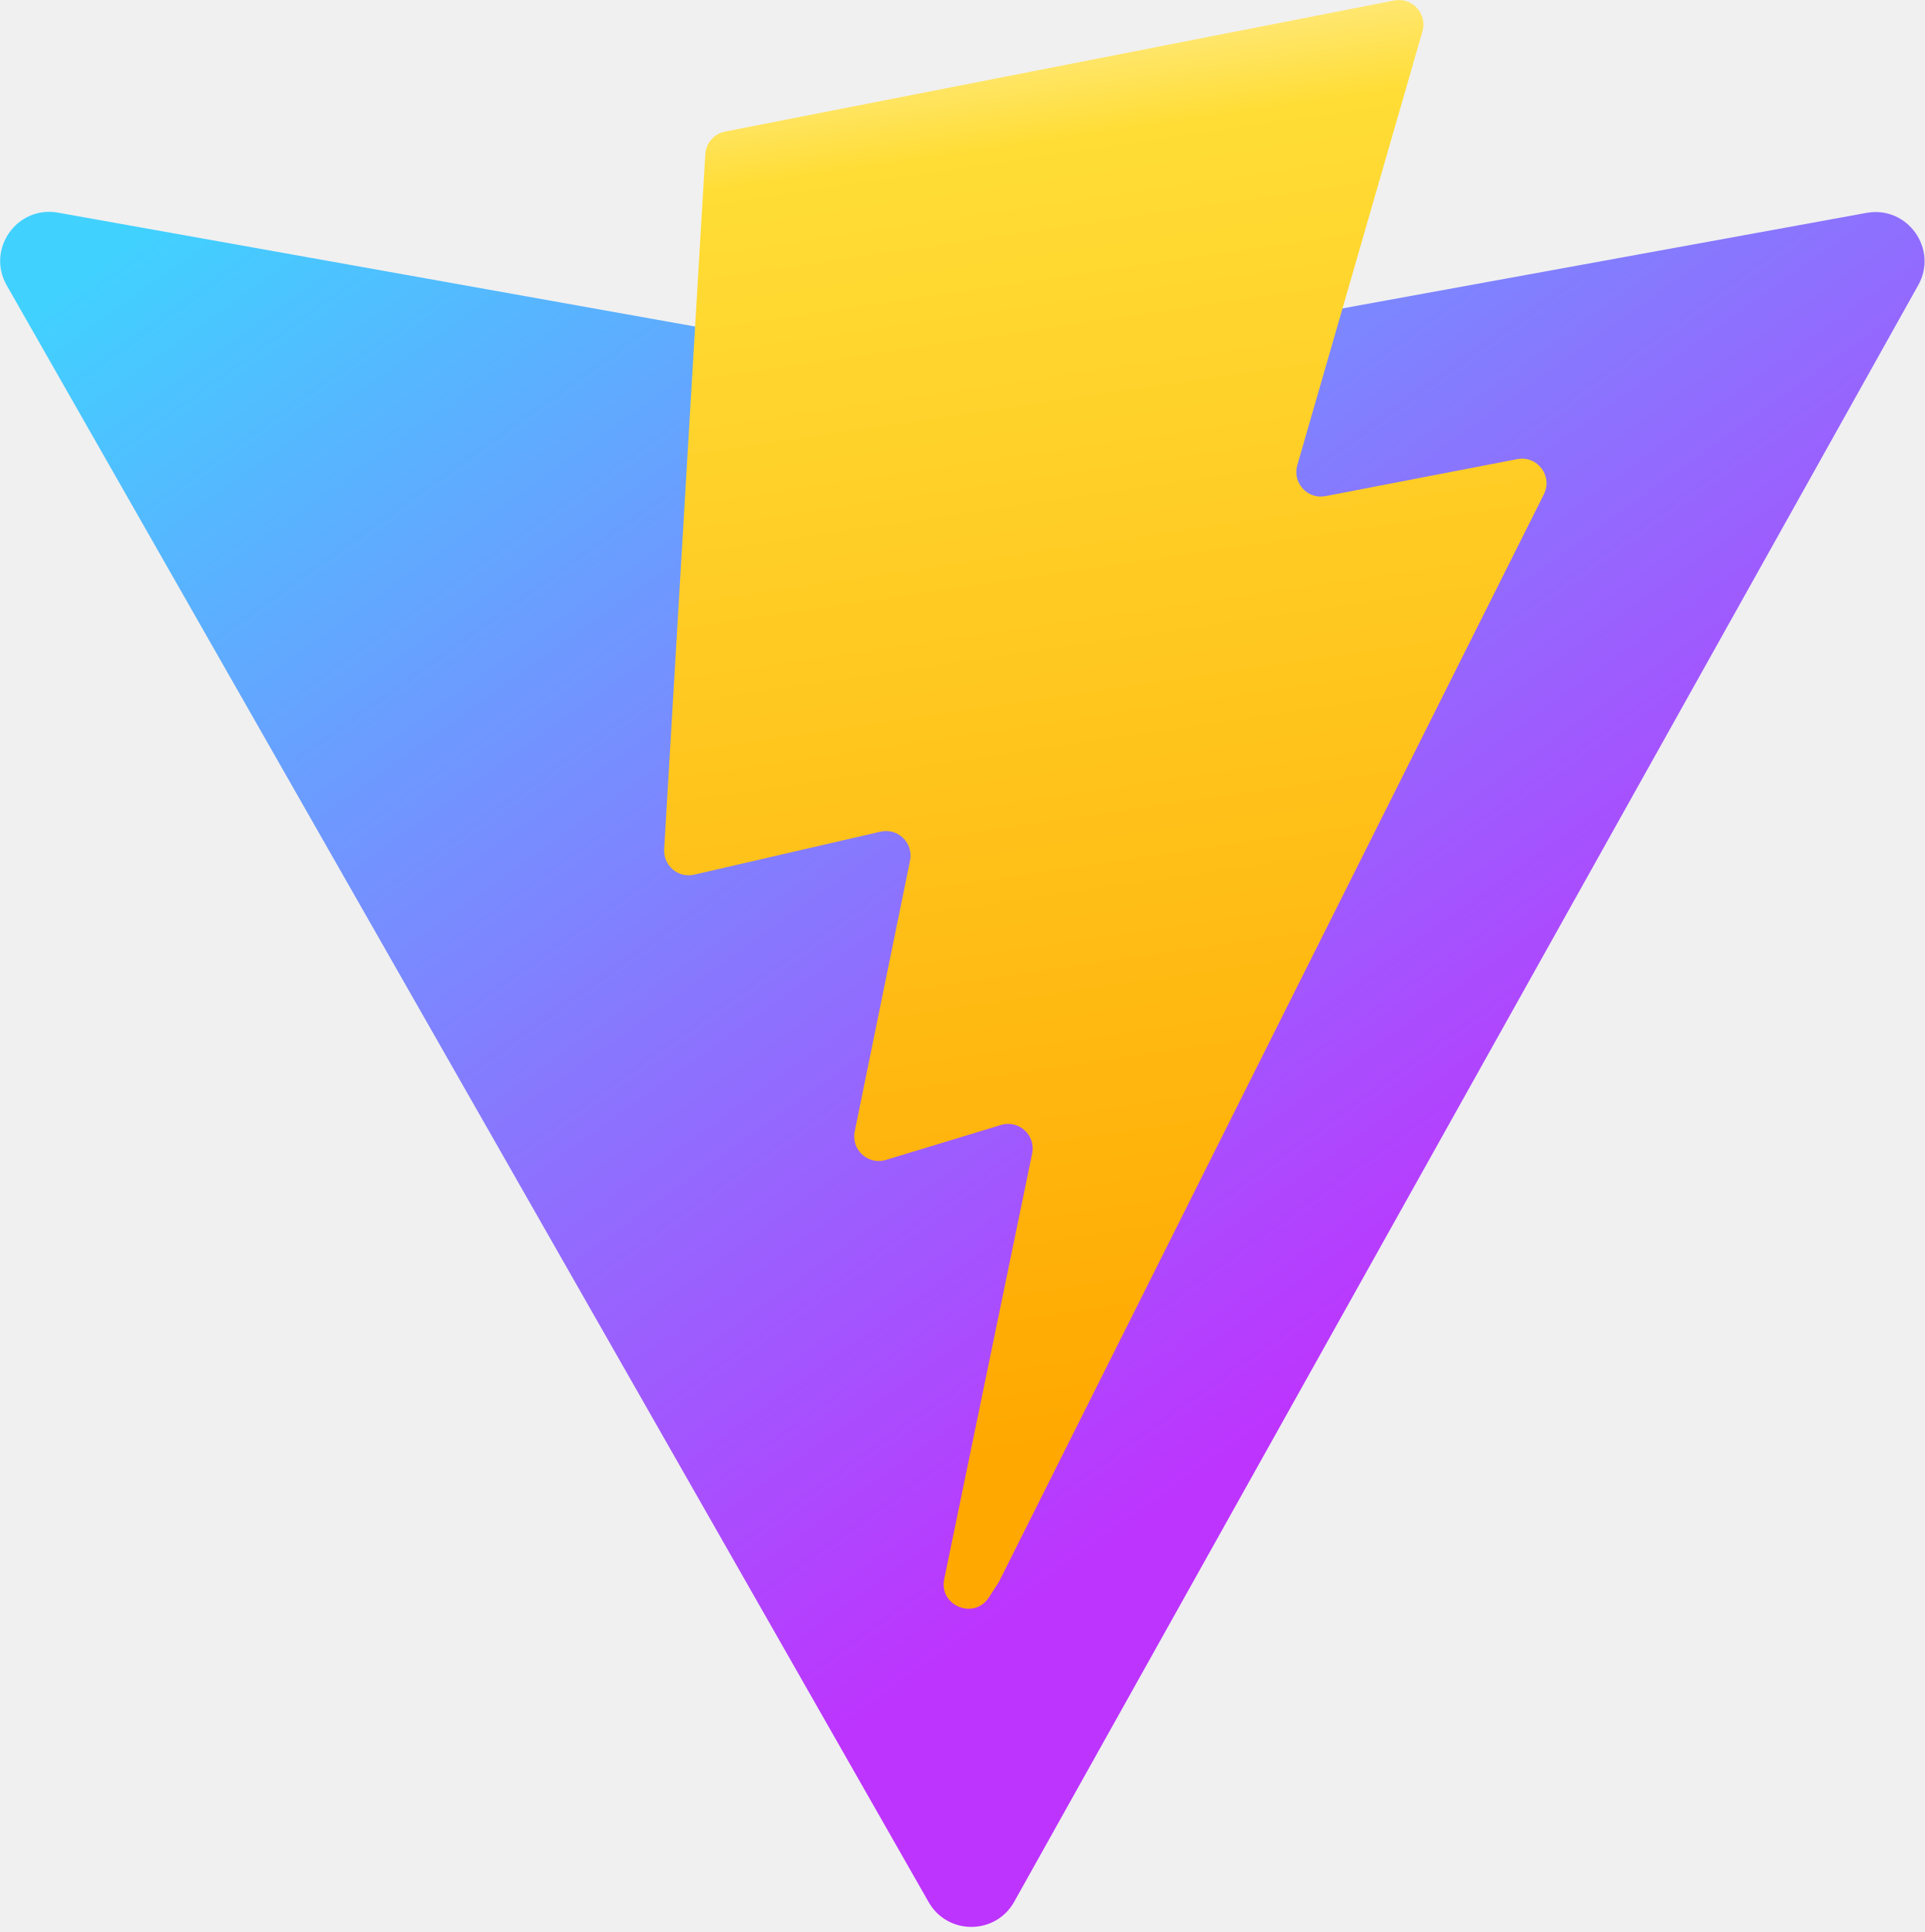
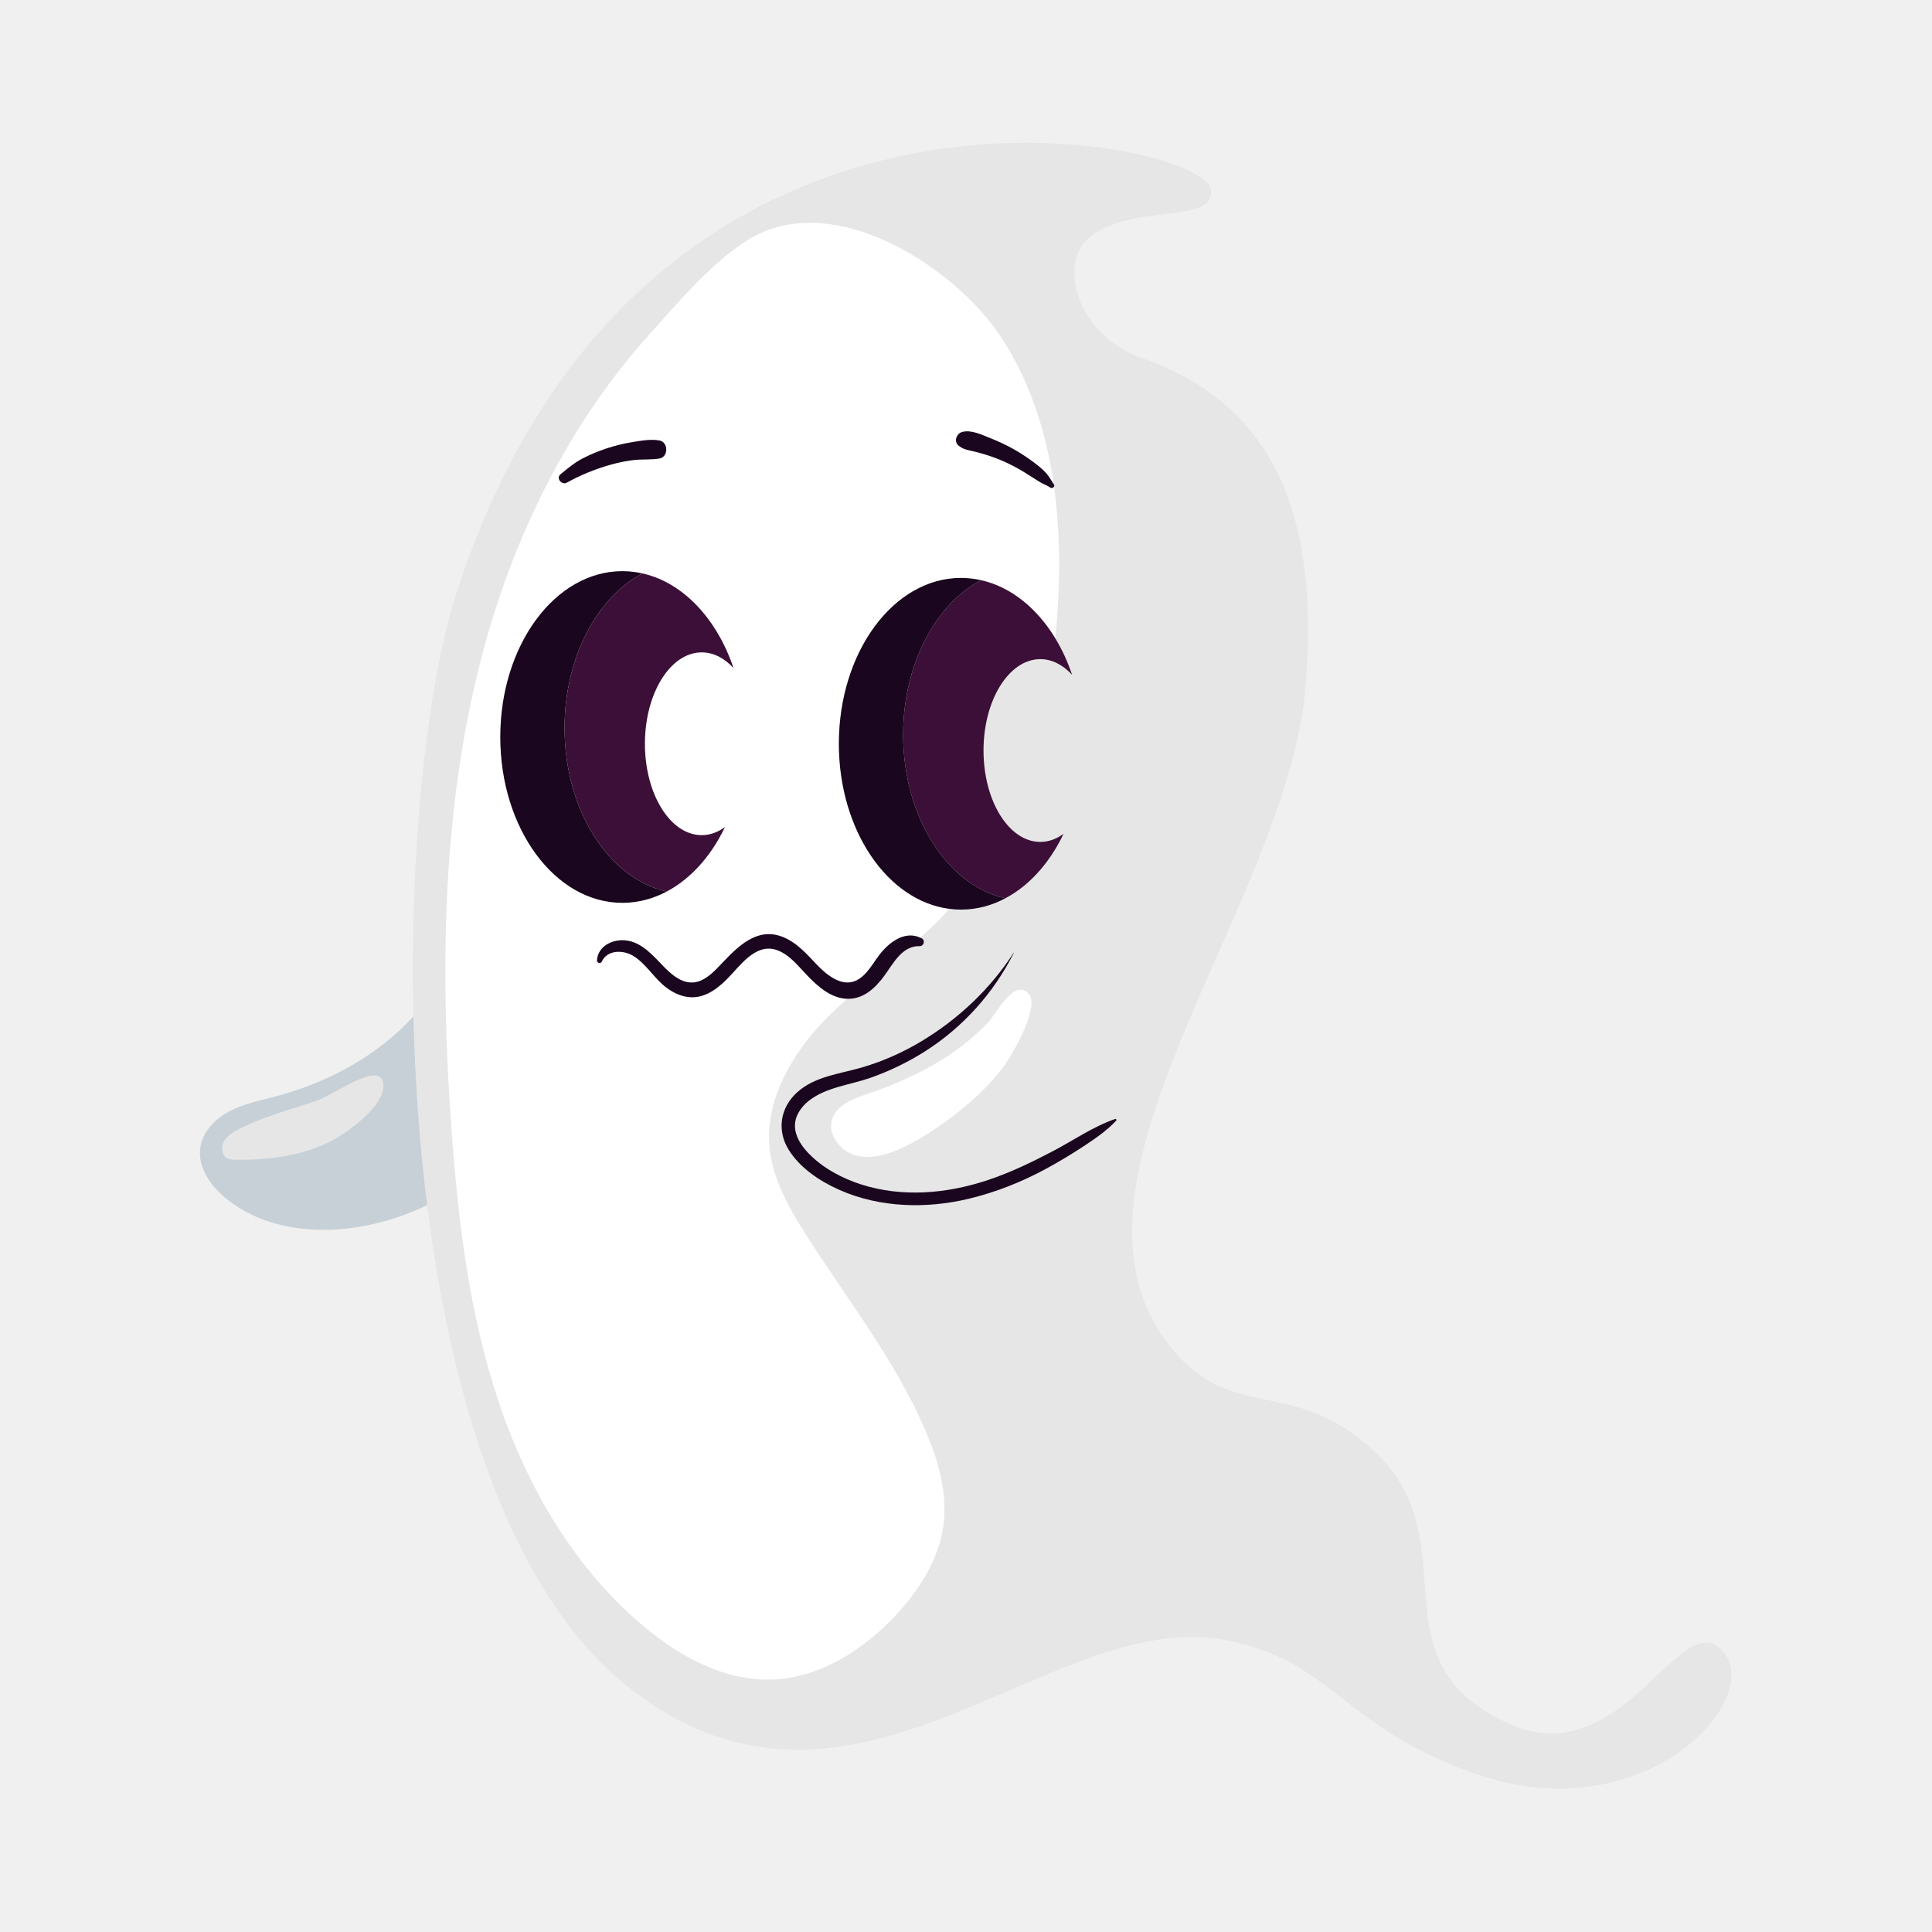
- <svg xmlns="http://www.w3.org/2000/svg" aria-hidden="true" role="img" class="iconify iconify--logos" width="31.88" height="32" preserveAspectRatio="xMidYMid meet" viewBox="0 0 256 257">
-   <defs>
-     <linearGradient id="IconifyId1813088fe1fbc01fb466" x1="-.828%" x2="57.636%" y1="7.652%" y2="78.411%">
-       <stop offset="0%" stop-color="#41D1FF" />
-       <stop offset="100%" stop-color="#BD34FE" />
-     </linearGradient>
-     <linearGradient id="IconifyId1813088fe1fbc01fb467" x1="43.376%" x2="50.316%" y1="2.242%" y2="89.03%">
-       <stop offset="0%" stop-color="#FFEA83" />
-       <stop offset="8.333%" stop-color="#FFDD35" />
-       <stop offset="100%" stop-color="#FFA800" />
-     </linearGradient>
-   </defs>
-   <path fill="url(#IconifyId1813088fe1fbc01fb466)" d="M255.153 37.938L134.897 252.976c-2.483 4.44-8.862 4.466-11.382.048L.875 37.958c-2.746-4.814 1.371-10.646 6.827-9.67l120.385 21.517a6.537 6.537 0 0 0 2.322-.004l117.867-21.483c5.438-.991 9.574 4.796 6.877 9.62Z" />
-   <path fill="url(#IconifyId1813088fe1fbc01fb467)" d="M185.432.063L96.44 17.501a3.268 3.268 0 0 0-2.634 3.014l-5.474 92.456a3.268 3.268 0 0 0 3.997 3.378l24.777-5.718c2.318-.535 4.413 1.507 3.936 3.838l-7.361 36.047c-.495 2.426 1.782 4.5 4.151 3.78l15.304-4.649c2.372-.72 4.652 1.36 4.15 3.788l-11.698 56.621c-.732 3.542 3.979 5.473 5.943 2.437l1.313-2.028l72.516-144.72c1.215-2.423-.88-5.186-3.54-4.672l-25.505 4.922c-2.396.462-4.435-1.77-3.759-4.114l16.646-57.705c.677-2.35-1.37-4.583-3.769-4.113Z" />
+ <svg xmlns="http://www.w3.org/2000/svg" version="1.1" id="Capa_1" x="0px" y="0px" viewBox="0 0 2122 2122" style="enable-background:new 0 0 2122 2122;" xml:space="preserve">
+   <path style="fill:#E6E6E6;" d="M1892.042,1813.176c-47.864-52.044-110.184,140.557-239.317,78.066  c-150.129-72.651-31.899-203.919-151.568-304.828c-83.761-70.631-145.6-27.717-209.531-99.898  c-158.087-178.485,121.915-487.506,142.299-732.12c14.436-173.234-24.748-307.284-180.062-361.272  c-68.701-23.881-91.738-100.37-59.829-130.109c44.594-41.562,143.59-14.87,135.613-55.761  c-10.868-55.708-625.075-187.11-828.495,444.85c-31.141,96.744-51.521,273.25-47.013,464.228  c1.611,68.269,6.407,138.365,15.035,207.356c27.648,221.084,94.62,430.579,222.294,530.38  c247.294,193.306,462.679-92.935,658.122-52.044c114.526,23.962,123.647,92.935,267.237,144.979  C1805.399,2015.35,1939.905,1865.22,1892.042,1813.176z" />
+   <path style="fill:#C7D0D6;" d="M454.139,1116.332c-39.394,43.255-94.349,72.864-151.472,87.939  c-17.241,4.55-35.022,8.029-50.79,16.357c-15.767,8.328-29.61,22.672-31.97,40.347c-2.736,20.5,10.406,39.976,26.105,53.441  c41.864,35.907,102.565,42.491,156.634,31.609c23.001-4.63,45.359-12.23,66.527-22.336  C460.546,1254.697,455.75,1184.601,454.139,1116.332z" />
+   <path style="fill:#FFFFFF;" d="M1157.697,534.353c-0.663,1.318-2.423,2.195-3.812,1.293c-4.011-2.606-8.412-4.165-12.443-6.626  c-4.058-2.477-8.071-5.032-12.058-7.619c-7.59-4.923-15.519-9.324-23.71-13.164c-8.222-3.855-16.751-7.021-25.456-9.604  c-4.59-1.362-9.23-2.555-13.908-3.575c-5.447-1.187-9.209-2.147-13.65-5.832c-5.301-4.399-1.983-12.966,3.881-14.7  c9.802-2.898,21.813,2.983,30.974,6.628c9.133,3.634,18.049,7.787,26.599,12.642c8.62,4.896,16.813,10.464,24.64,16.542  c3.935,3.056,7.873,6.531,11.107,10.343c2.81,3.311,4.908,7.412,7.457,10.981c-8.357-57.908-26.234-113.674-58.41-162.302  c-50.754-76.705-184.988-163.549-277.481-105.871c-40.106,25.01-77.662,69.861-108.947,104.644  c-41.241,45.852-76.255,97.148-105.291,151.51c-32.804,61.419-58.038,126.83-76.127,194.04  c-45.969,170.798-47.895,350.518-35.152,526.935c7.251,100.398,19.331,201.292,51.027,296.831  c31.697,95.54,84.269,186.122,161.851,250.259c39.163,32.375,87.011,58.325,137.807,57.056  c52.153-1.303,99.964-31.333,135.845-69.203c26.967-28.462,49.347-63.29,53.988-102.223c4.124-34.597-6.055-69.369-19.709-101.424  c-33.34-78.276-87.144-145.73-132.613-217.641c-17.979-28.435-35.086-58.781-38.683-92.23  c-5.834-54.24,25.111-106.206,63.567-144.898c6.945-6.988,14.216-13.625,21.595-20.144c-0.375-0.011-0.739,0.006-1.119-0.016  c-17.047-1.025-31.021-13.39-42.327-25.056c-10.256-10.584-20.43-24.359-35.153-28.842c-22.972-6.996-39.787,18.698-53.711,32.464  c-7.995,7.905-17.189,15.491-28.256,18.482c-14.489,3.916-28.411-1.47-39.728-10.57c-12.573-10.109-20.995-25.207-34.907-33.655  c-10.861-6.596-28.567-6.819-34.507,6.542c-1.128,2.537-5.344,1.246-5.187-1.405c0.924-15.621,16.67-23.369,30.894-22.127  c18.519,1.617,31.248,17.547,43.376,29.843c10.023,10.163,23.129,20.413,38.12,15.001c10.134-3.659,17.97-12.441,25.211-20.029  c16.999-17.814,37.526-38.786,64.633-29.218c16.153,5.702,27.573,18.811,39.009,30.884c9.944,10.5,26.159,24.423,41.836,18.364  c13.944-5.39,21.094-22.607,30.562-33.149c10.623-11.829,25.796-21.742,41.386-14.642c7.352-6.563,14.588-13.25,21.484-20.304  c3.623-3.706,7.122-7.504,10.566-11.344c-68.109-8.725-121.406-86.555-121.406-181.313c0-100.6,60.066-182.154,134.161-182.154  c2.074,0,4.134,0.082,6.184,0.212c0.962,0.06,1.915,0.161,2.872,0.247c0.997,0.093,1.994,0.186,2.984,0.308  c1.272,0.154,2.535,0.337,3.796,0.539c0.567,0.092,1.132,0.191,1.697,0.292c1.487,0.264,2.968,0.545,4.44,0.874  c0.005,0.001,0.01,0.002,0.014,0.003c0,0,0,0-0.001,0c32.662,7.314,61.357,30.606,81.541,63.814  c1.039-10.198,1.901-20.392,2.56-30.558C1164.529,625.411,1163.942,579.263,1157.697,534.353z" />
+   <path style="fill:#3C0F38;" d="M1077.508,637.232c-50.049,26.448-85.536,92.459-85.536,169.765  c0,90.429,48.544,165.428,112.174,179.677c-1.837,0.97-3.694,1.884-5.568,2.747c28.848-13.269,53.279-39.478,69.559-73.563  c-7.798,5.643-16.423,8.857-25.528,8.857c-34.448,0-62.373-44.937-62.373-100.37c0-55.433,27.925-100.37,62.373-100.37  c12.94,0,24.957,6.344,34.921,17.2c-4.887-14.489-11.099-27.982-18.481-40.128C1138.865,667.838,1110.17,644.546,1077.508,637.232z" />
+   <path style="fill:#1A061E;" d="M991.972,806.997c0-77.306,35.487-143.317,85.536-169.765c0,0,0,0,0.001,0  c-0.005-0.001-0.01-0.002-0.014-0.003c-1.471-0.329-2.954-0.608-4.44-0.874c-0.565-0.101-1.13-0.201-1.697-0.292  c-1.26-0.204-2.525-0.382-3.796-0.539c-0.99-0.123-1.987-0.215-2.984-0.308c-0.956-0.089-1.91-0.185-2.872-0.247  c-2.05-0.13-4.11-0.212-6.184-0.212c-74.095,0-134.161,81.553-134.161,182.154c0,94.758,53.297,172.588,121.406,181.313  c4.2,0.538,8.451,0.841,12.754,0.841c2.223,0,4.431-0.081,6.626-0.228c0.951-0.063,1.891-0.183,2.837-0.273  c1.213-0.116,2.429-0.216,3.633-0.375c1.251-0.166,2.49-0.388,3.731-0.601c0.861-0.148,1.727-0.276,2.583-0.445  c1.451-0.287,2.889-0.627,4.324-0.977c0.606-0.148,1.214-0.281,1.817-0.44c1.606-0.424,3.199-0.894,4.784-1.394  c0.401-0.127,0.804-0.245,1.203-0.377c1.723-0.566,3.432-1.177,5.128-1.833c0.236-0.091,0.472-0.18,0.707-0.272  c1.814-0.715,3.611-1.476,5.392-2.29c0.098-0.045,0.196-0.089,0.293-0.135c1.874-0.864,3.731-1.777,5.568-2.747  C1040.517,972.424,991.972,897.426,991.972,806.997z" />
+   <path style="fill:#3C0F38;" d="M620.089,799.562c0,90.429,48.544,165.427,112.174,179.677c-1.836,0.97-3.692,1.883-5.566,2.746  c28.847-13.27,53.276-39.479,69.557-73.563c-7.799,5.644-16.423,8.857-25.529,8.857c-34.448,0-62.373-44.937-62.373-100.37  c0-55.433,27.925-100.37,62.373-100.37c12.94,0,24.957,6.344,34.922,17.2c-18.248-54.101-55.414-93.952-100.023-103.941  C655.576,656.245,620.089,722.256,620.089,799.562z" />
+   <path style="fill:#1A061E;" d="M690.264,991.401c0.951-0.063,1.891-0.184,2.837-0.273c1.213-0.116,2.429-0.216,3.633-0.375  c1.252-0.166,2.492-0.389,3.733-0.601c0.86-0.148,1.724-0.276,2.579-0.445c1.452-0.288,2.891-0.627,4.328-0.977  c0.604-0.148,1.212-0.281,1.814-0.44c1.606-0.423,3.199-0.894,4.784-1.393c0.401-0.127,0.804-0.245,1.203-0.377  c1.721-0.566,3.429-1.177,5.124-1.832c0.237-0.092,0.476-0.182,0.713-0.275c1.811-0.714,3.608-1.475,5.387-2.288  c0.099-0.045,0.198-0.091,0.297-0.137c1.873-0.863,3.73-1.777,5.566-2.746c-63.631-14.25-112.174-89.248-112.174-179.677  c0-77.306,35.486-143.317,85.535-169.764c0,0,0-0.001,0.001-0.001c-0.005-0.001-0.009-0.002-0.014-0.003  c-1.471-0.33-2.955-0.608-4.441-0.874c-0.564-0.101-1.13-0.201-1.696-0.292c-1.26-0.204-2.526-0.382-3.796-0.539  c-0.991-0.123-1.988-0.215-2.985-0.308c-0.956-0.089-1.91-0.186-2.871-0.247c-2.05-0.131-4.109-0.213-6.184-0.213  c-74.095,0-134.161,81.553-134.161,182.153s60.066,182.154,134.161,182.154C685.861,991.628,688.069,991.547,690.264,991.401z" />
+   <path style="fill:#1A061E;" d="M969.332,1044.512c-9.468,10.542-16.617,27.759-30.562,33.149  c-15.677,6.06-31.891-7.864-41.836-18.364c-11.436-12.073-22.856-25.182-39.009-30.884c-27.107-9.568-47.634,11.404-64.633,29.218  c-7.241,7.588-15.076,16.37-25.211,20.029c-14.99,5.411-28.097-4.839-38.12-15.001c-12.127-12.296-24.857-28.226-43.376-29.843  c-14.224-1.242-29.97,6.507-30.894,22.127c-0.157,2.651,4.059,3.942,5.187,1.405c5.94-13.361,23.646-13.138,34.507-6.542  c13.912,8.448,22.334,23.546,34.907,33.655c11.317,9.1,25.239,14.486,39.728,10.57c11.067-2.991,20.261-10.578,28.256-18.482  c13.923-13.766,30.739-39.46,53.711-32.464c14.723,4.484,24.897,18.258,35.153,28.842c11.306,11.667,25.28,24.031,42.327,25.056  c0.38,0.023,0.744,0.005,1.119,0.016c17.729,0.534,30.661-11.654,40.585-25.095c5.114-6.926,10.119-15.564,16.464-22.233  c2.276-2.391,4.728-4.518,7.42-6.227c4.323-2.746,9.256-4.417,15.11-4.252c4.478,0.127,6.28-6.367,2.304-8.506  c-0.585-0.314-1.168-0.552-1.752-0.818C995.128,1022.771,979.955,1032.683,969.332,1044.512z" />
+   <path style="fill:#1A061E;" d="M1138.755,510.338c-7.827-6.079-16.02-11.646-24.64-16.542c-8.55-4.855-17.466-9.009-26.599-12.642  c-9.16-3.645-21.172-9.527-30.974-6.628c-5.864,1.734-9.182,10.3-3.881,14.7c4.44,3.685,8.203,4.645,13.65,5.832  c4.678,1.02,9.318,2.213,13.908,3.575c8.704,2.583,17.233,5.749,25.456,9.604c8.191,3.84,16.12,8.241,23.71,13.164  c3.987,2.587,8,5.142,12.058,7.619c4.031,2.461,8.432,4.02,12.443,6.626c1.389,0.902,3.149,0.025,3.812-1.293  c0.366-0.728,0.41-1.586-0.156-2.363c-0.077-0.106-0.146-0.221-0.222-0.328c-2.548-3.569-4.647-7.67-7.457-10.981  C1146.628,516.869,1142.691,513.394,1138.755,510.338z" />
+   <path style="fill:#1A061E;" d="M622.6,530.091c15.171-8.454,32.212-15.338,48.963-19.929c8.141-2.232,16.47-3.979,24.865-4.908  c9.252-1.024,18.903-0.052,28.011-1.675c9.825-1.751,9.727-17.918,0-19.753c-9.806-1.849-20.911,0.302-30.655,1.894  c-9.486,1.55-18.843,3.878-27.953,6.942c-8.971,3.016-17.888,6.646-26.274,11.046c-8.618,4.522-16.518,11.077-23.974,17.291  C610.408,525.313,617.027,533.196,622.6,530.091z" />
+   <path style="fill:#1A061E;" d="M1224.853,1229.025c-24.154,8.312-45.659,23.406-68.194,35.231  c-23.525,12.345-47.55,23.965-72.832,32.266c-44.312,14.547-92.833,18.831-137.788,4.458c-21.3-6.81-42.393-18.053-58.022-34.285  c-7.746-8.046-14.812-18.464-14.886-30.047c-0.071-11.22,6.758-20.915,15.29-27.648c18.887-14.903,45.167-17.349,67.292-25.085  c20.871-7.298,40.934-16.97,59.632-28.766c42.137-26.586,75.958-64.32,98.292-108.772l-0.192-0.113  c-25.724,40.061-61.473,73.581-102.295,97.938c-20.237,12.074-41.887,21.639-64.511,28.252c-24.486,7.157-51.58,9.576-71.265,27.45  c-18.531,16.825-22.315,41.951-8.962,63.231c12.658,20.172,34.686,34.628,56.131,44.034c44.206,19.388,94.976,20.613,141.503,9.472  c29.633-7.095,58.871-18.677,85.593-33.308c13.781-7.545,27.319-15.616,40.429-24.276c12.836-8.48,25.291-16.895,35.871-28.169  C1226.653,1230.121,1225.955,1228.646,1224.853,1229.025z" />
+   <path style="fill:#FFFFFF;" d="M1085.827,1122.298c-35.685,38.496-84.771,62.849-133.85,79.535  c-15.126,5.143-32.434,11.537-37.78,26.592c-6.005,16.911,8.267,35.808,25.572,40.558c17.305,4.75,35.739-1.001,51.967-8.66  c20.217-9.541,38.902-22.074,56.582-35.755c21.993-17.018,42.764-36.126,58.192-59.262c7.618-11.424,35.174-59.653,23.581-73.484  C1114.554,1073.286,1094.743,1112.681,1085.827,1122.298z" />
+   <path style="fill:#E6E6E6;" d="M348.281,1208.78c-29.231,10.063-59.593,17.54-86.918,32.001  c-6.182,3.271-12.487,7.203-15.688,13.422c-3.201,6.219-1.859,15.26,4.459,18.258c2.526,1.198,5.417,1.285,8.212,1.323  c36.185,0.491,73.344-3.911,105.466-20.578c17.523-9.092,58.83-38.204,57.307-61.875  C419.303,1163.077,366.637,1202.46,348.281,1208.78z" />
</svg>
